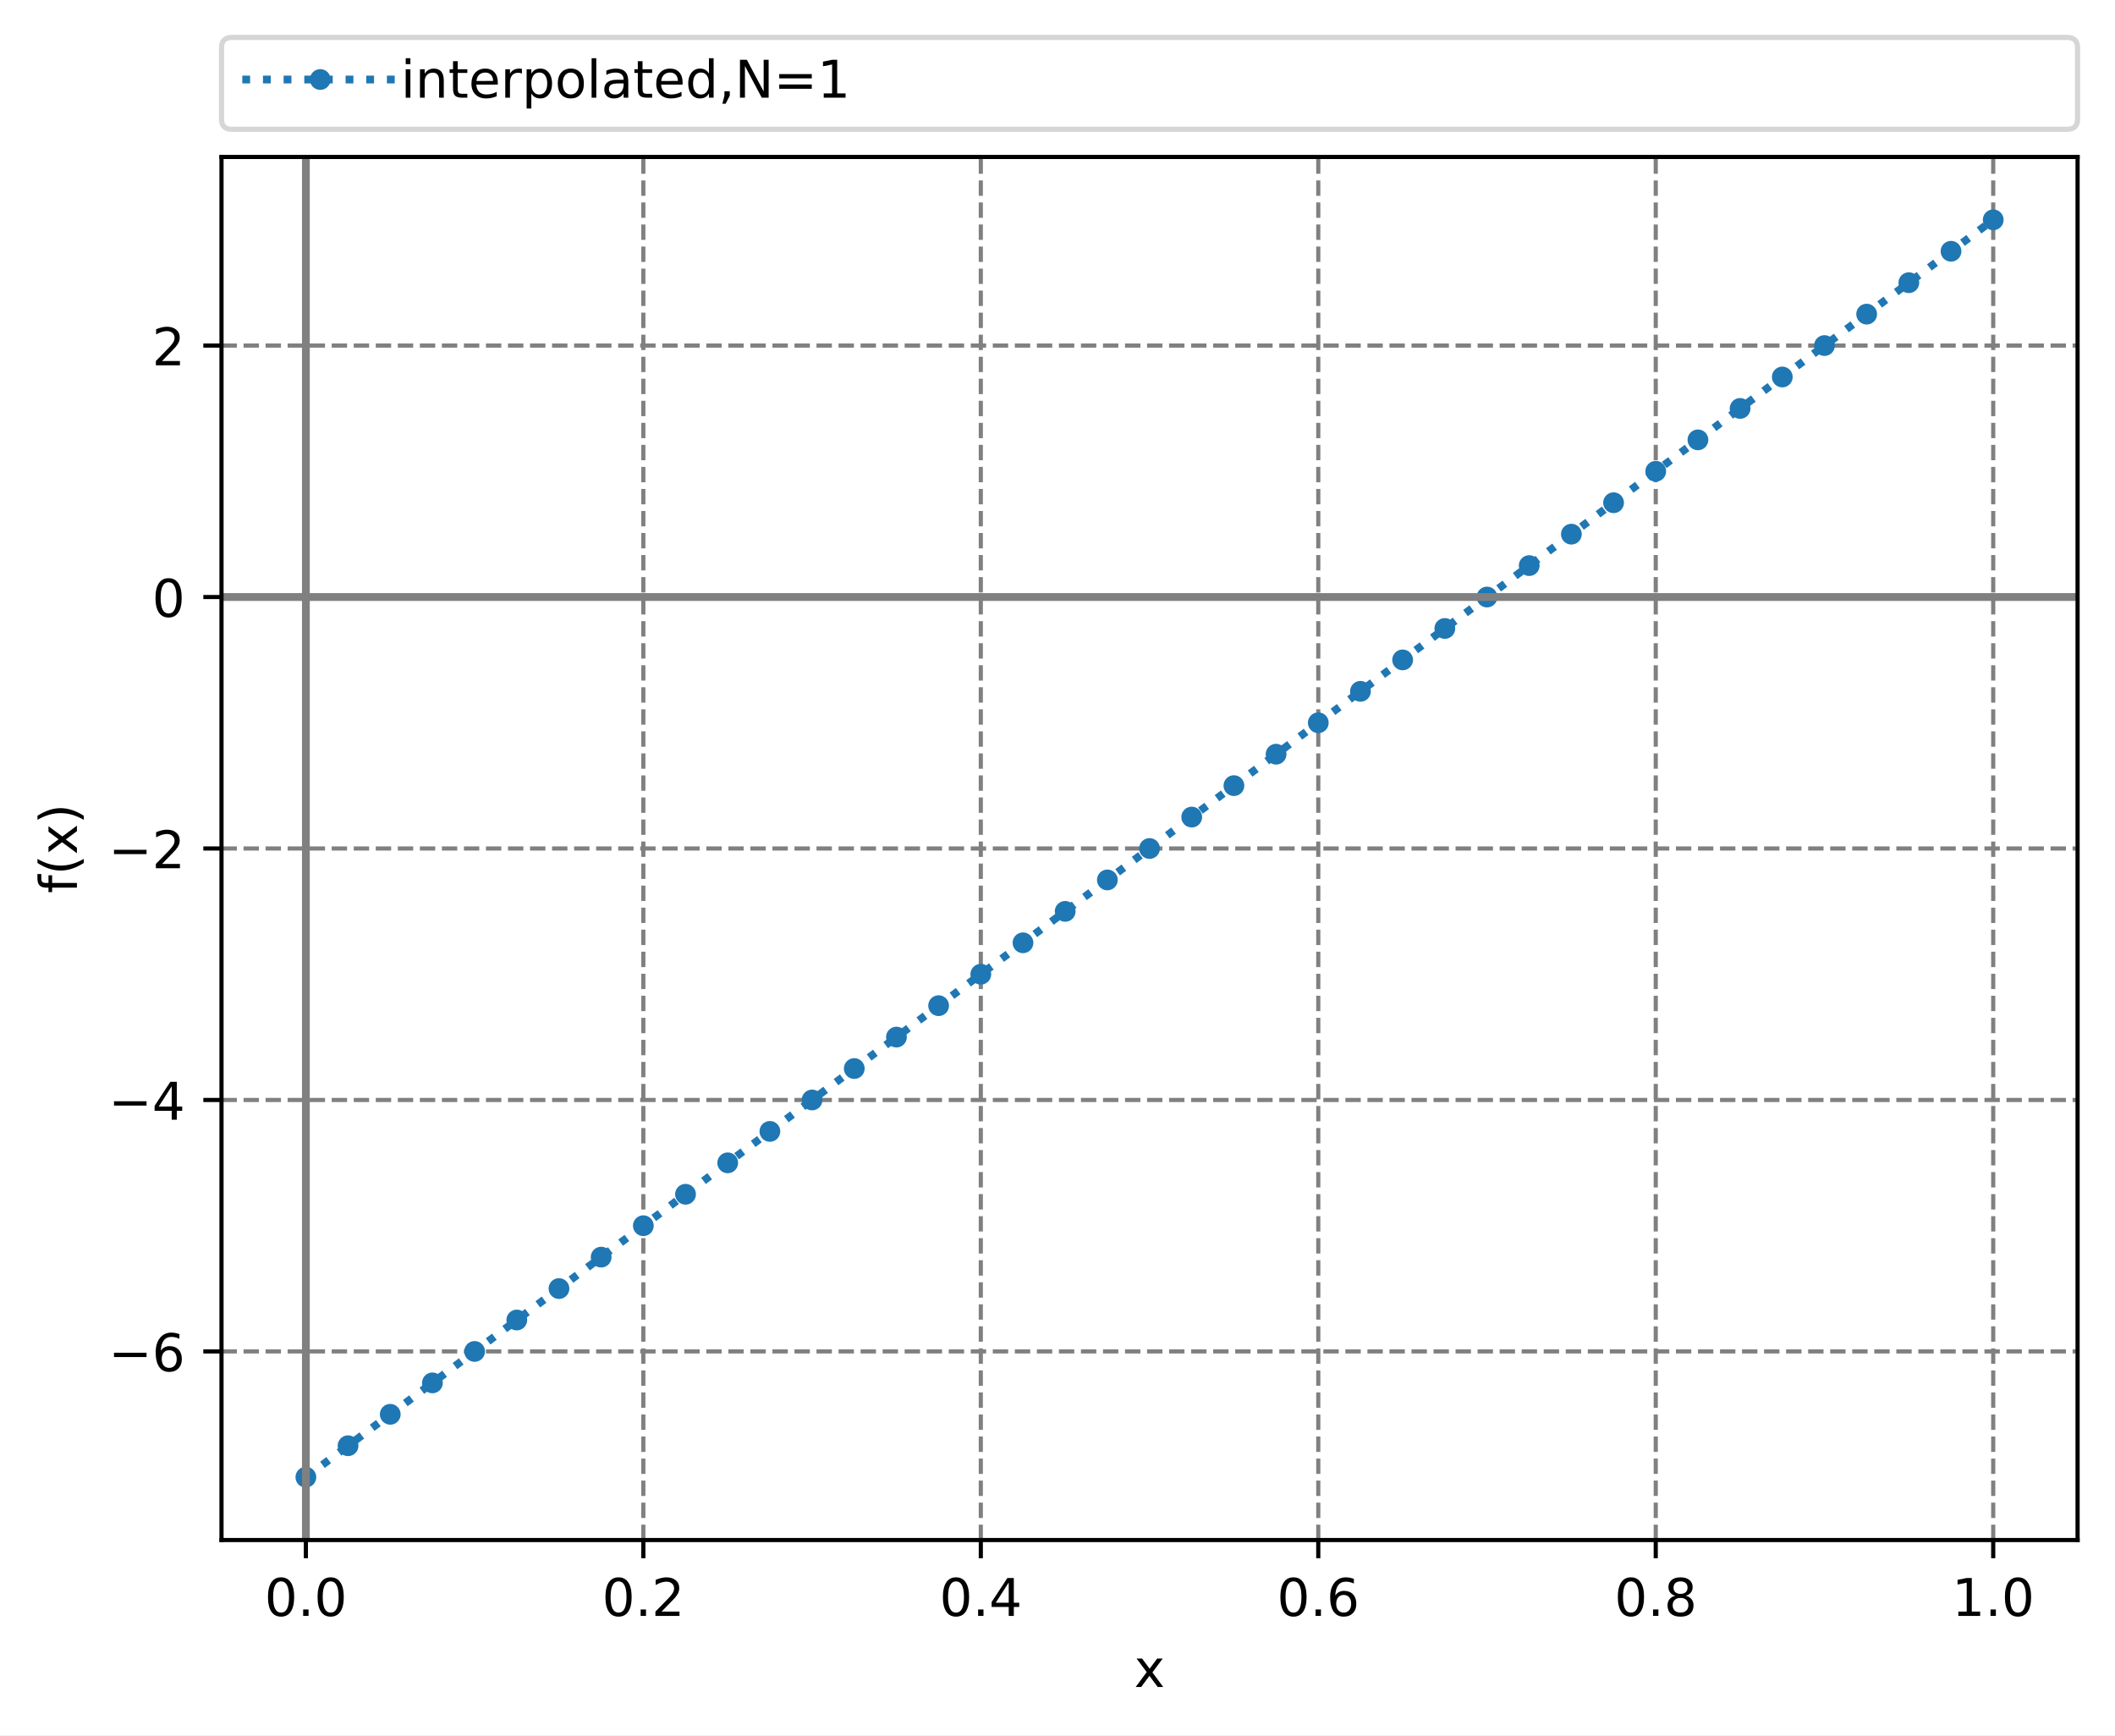
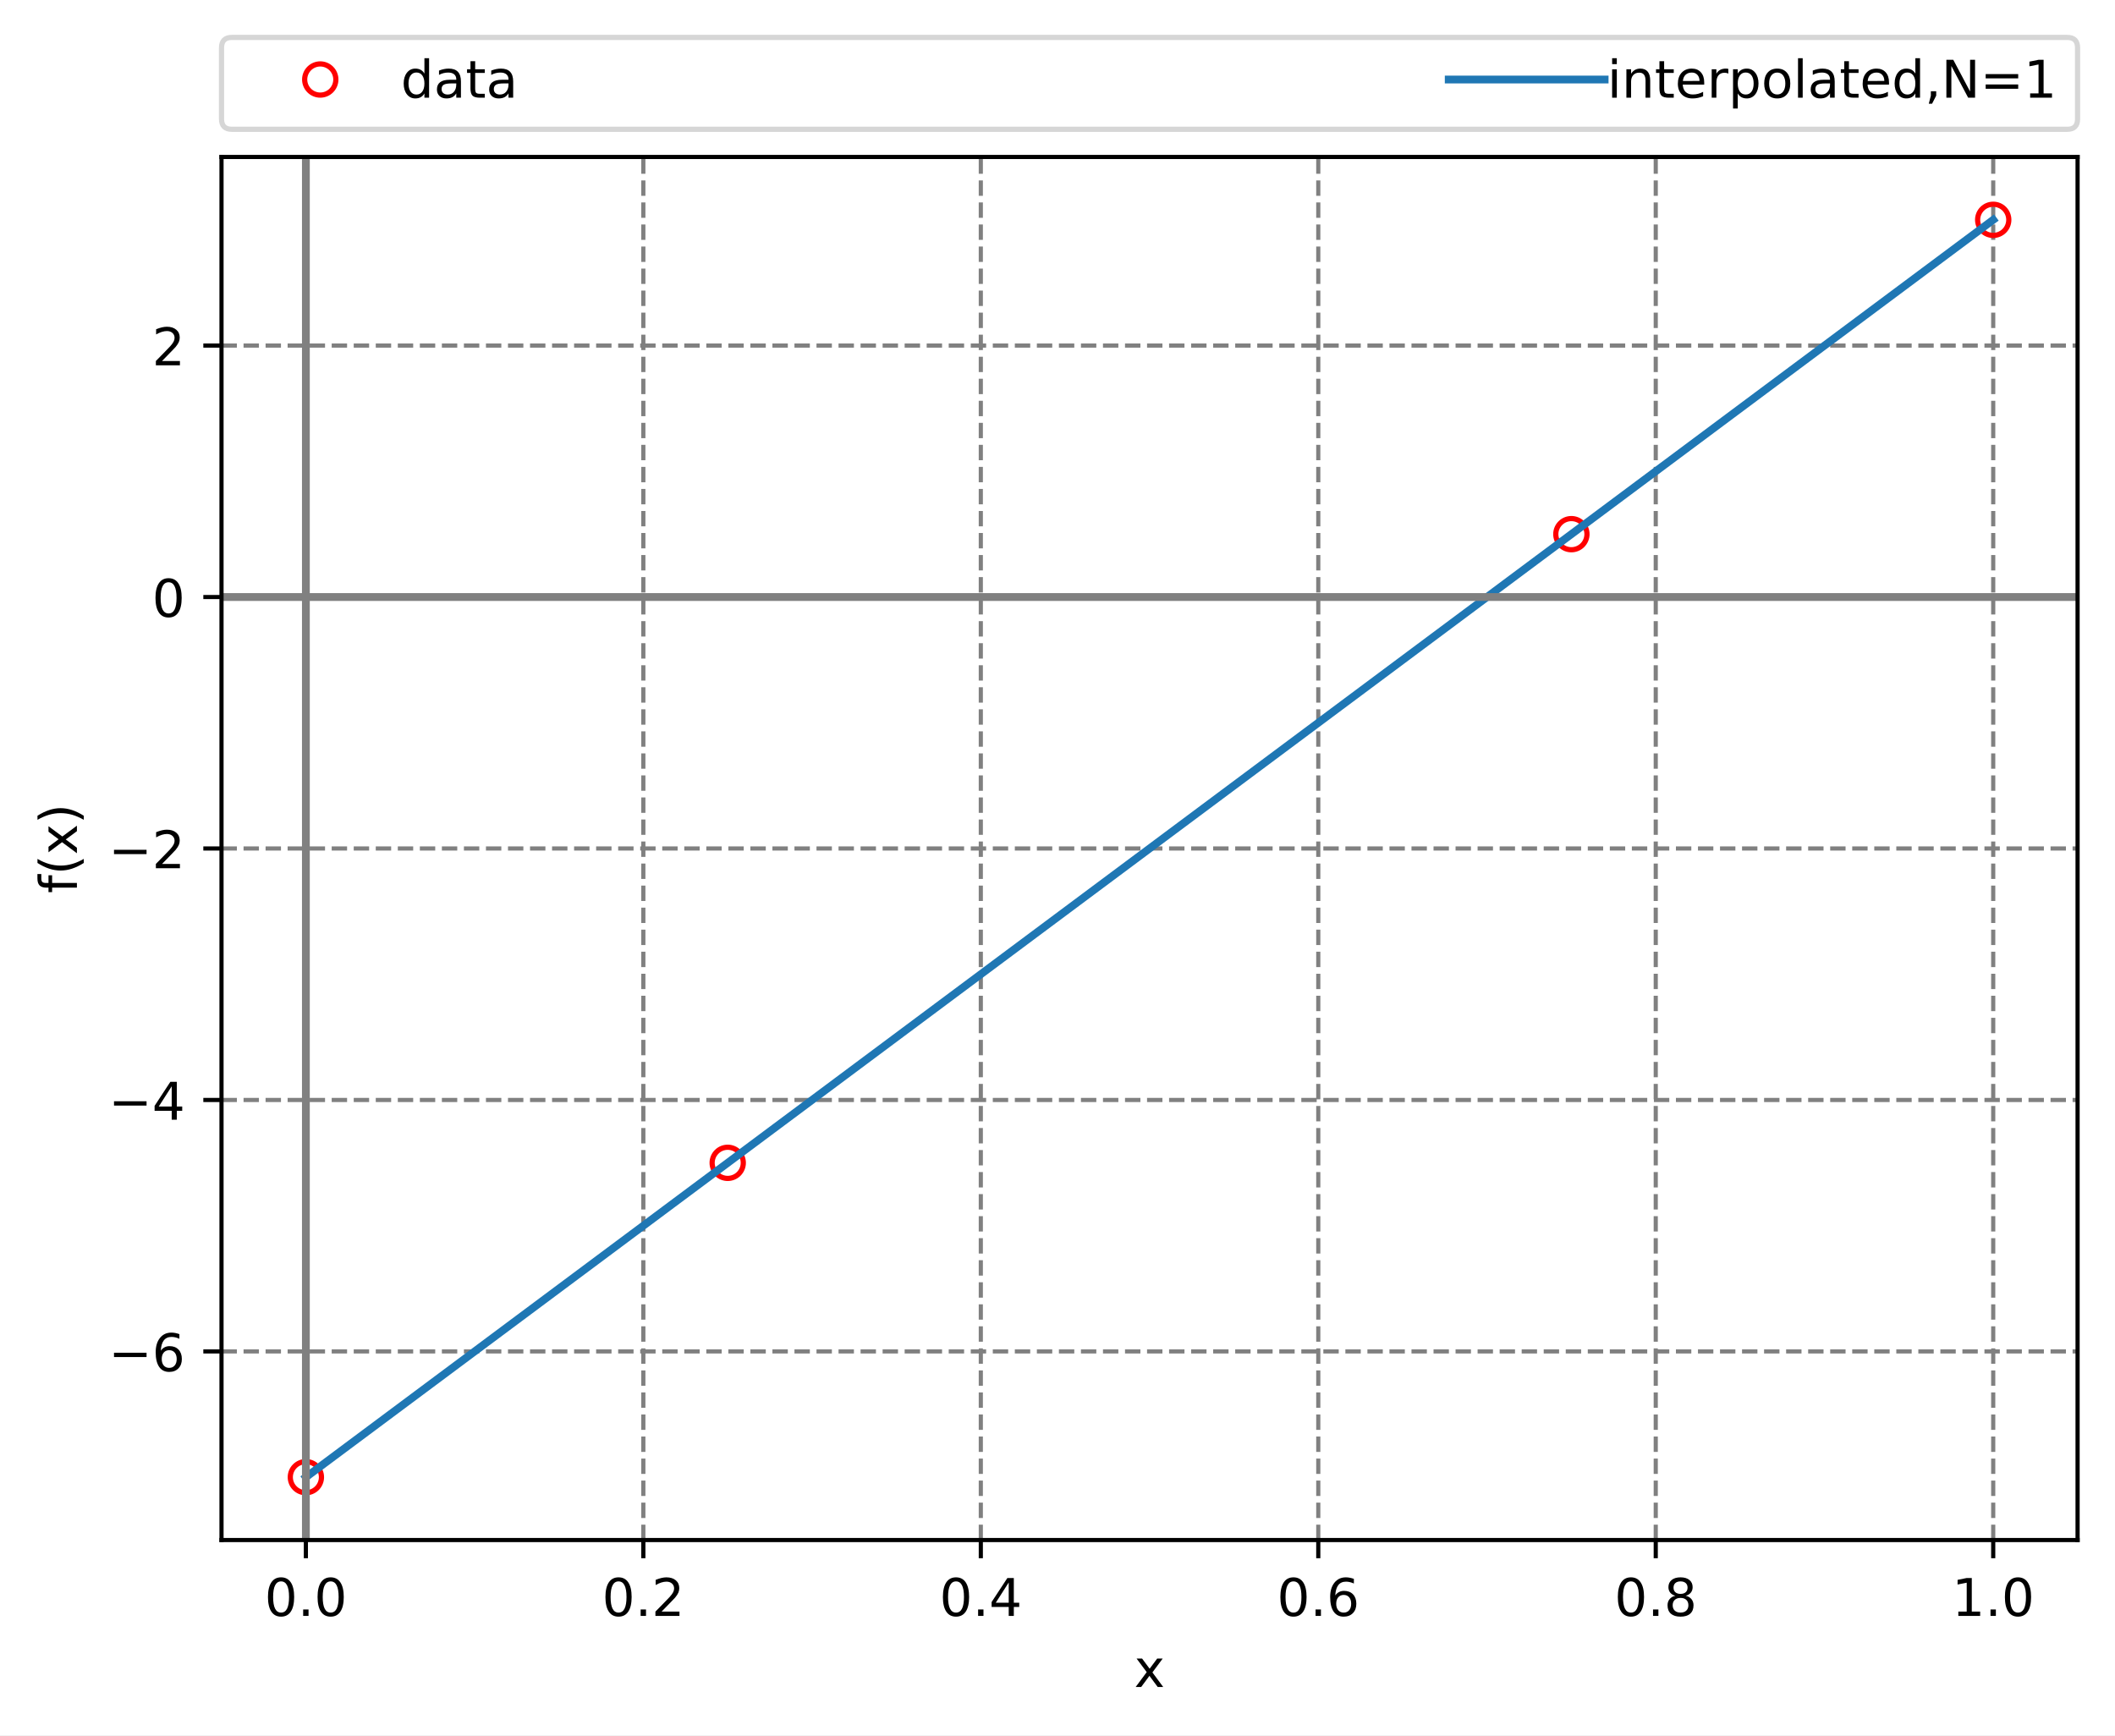
<svg xmlns="http://www.w3.org/2000/svg" xmlns:xlink="http://www.w3.org/1999/xlink" width="406.94pt" height="333.869pt" viewBox="0 0 406.94 333.869" version="1.1">
  <defs>
    <style type="text/css">*{stroke-linejoin: round; stroke-linecap: butt}</style>
  </defs>
  <g id="figure_1">
    <g id="patch_1">
      <path d="M 0 333.869  L 406.94 333.869  L 406.94 0  L 0 0  z " style="fill: #ffffff" />
    </g>
    <g id="axes_1">
      <g id="patch_2">
        <path d="M 42.62 296.312  L 399.74 296.312  L 399.74 30.2  L 42.62 30.2  z " style="fill: #ffffff" />
      </g>
      <g id="matplotlib.axis_1">
        <g id="xtick_1">
          <g id="line2d_1">
-             <path d="M 58.853 296.312  L 58.853 30.2  " clip-path="url(#p3a6719ba24)" style="fill: none; stroke-dasharray: 2.96,1.28; stroke-dashoffset: 0; stroke: #808080; stroke-width: 0.8" />
+             <path d="M 58.853 296.312  L 58.853 30.2  " clip-path="url(#pc10a815d94)" style="fill: none; stroke-dasharray: 2.96,1.28; stroke-dashoffset: 0; stroke: #808080; stroke-width: 0.8" />
          </g>
          <g id="line2d_2">
            <defs>
-               <path id="m2989e2e1f6" d="M 0 0  L 0 3.5  " style="stroke: #000000; stroke-width: 0.8" />
-             </defs>
-             <g>
-               <use xlink:href="#m2989e2e1f6" x="58.853" y="296.312" style="stroke: #000000; stroke-width: 0.8" />
+               <path id="ma0b4ce5937" d="M 0 0  L 0 3.5  " style="stroke: #000000; stroke-width: 0.8" />
+             </defs>
+             <g>
+               <use xlink:href="#ma0b4ce5937" x="58.853" y="296.312" style="stroke: #000000; stroke-width: 0.8" />
            </g>
          </g>
          <g id="text_1">
            <g transform="translate(50.90148 310.9108) scale(0.1 -0.1)">
              <defs>
                <path id="DejaVuSans-30" d="M 2034 4250  Q 1547 4250 1301 3770  Q 1056 3291 1056 2328  Q 1056 1369 1301 889  Q 1547 409 2034 409  Q 2525 409 2770 889  Q 3016 1369 3016 2328  Q 3016 3291 2770 3770  Q 2525 4250 2034 4250  z M 2034 4750  Q 2819 4750 3233 4129  Q 3647 3509 3647 2328  Q 3647 1150 3233 529  Q 2819 -91 2034 -91  Q 1250 -91 836 529  Q 422 1150 422 2328  Q 422 3509 836 4129  Q 1250 4750 2034 4750  z " transform="scale(0.015625)" />
                <path id="DejaVuSans-2e" d="M 684 794  L 1344 794  L 1344 0  L 684 0  L 684 794  z " transform="scale(0.015625)" />
              </defs>
              <use xlink:href="#DejaVuSans-30" />
              <use xlink:href="#DejaVuSans-2e" x="63.623" />
              <use xlink:href="#DejaVuSans-30" x="95.41" />
            </g>
          </g>
        </g>
        <g id="xtick_2">
          <g id="line2d_3">
-             <path d="M 123.784 296.312  L 123.784 30.2  " clip-path="url(#p3a6719ba24)" style="fill: none; stroke-dasharray: 2.96,1.28; stroke-dashoffset: 0; stroke: #808080; stroke-width: 0.8" />
+             <path d="M 123.784 296.312  L 123.784 30.2  " clip-path="url(#pc10a815d94)" style="fill: none; stroke-dasharray: 2.96,1.28; stroke-dashoffset: 0; stroke: #808080; stroke-width: 0.8" />
          </g>
          <g id="line2d_4">
            <g>
-               <use xlink:href="#m2989e2e1f6" x="123.784" y="296.312" style="stroke: #000000; stroke-width: 0.8" />
+               <use xlink:href="#ma0b4ce5937" x="123.784" y="296.312" style="stroke: #000000; stroke-width: 0.8" />
            </g>
          </g>
          <g id="text_2">
            <g transform="translate(115.8324 310.9108) scale(0.1 -0.1)">
              <defs>
                <path id="DejaVuSans-32" d="M 1228 531  L 3431 531  L 3431 0  L 469 0  L 469 531  Q 828 903 1448 1529  Q 2069 2156 2228 2338  Q 2531 2678 2651 2914  Q 2772 3150 2772 3378  Q 2772 3750 2511 3984  Q 2250 4219 1831 4219  Q 1534 4219 1204 4116  Q 875 4013 500 3803  L 500 4441  Q 881 4594 1212 4672  Q 1544 4750 1819 4750  Q 2544 4750 2975 4387  Q 3406 4025 3406 3419  Q 3406 3131 3298 2873  Q 3191 2616 2906 2266  Q 2828 2175 2409 1742  Q 1991 1309 1228 531  z " transform="scale(0.015625)" />
              </defs>
              <use xlink:href="#DejaVuSans-30" />
              <use xlink:href="#DejaVuSans-2e" x="63.623" />
              <use xlink:href="#DejaVuSans-32" x="95.41" />
            </g>
          </g>
        </g>
        <g id="xtick_3">
          <g id="line2d_5">
-             <path d="M 188.715 296.312  L 188.715 30.2  " clip-path="url(#p3a6719ba24)" style="fill: none; stroke-dasharray: 2.96,1.28; stroke-dashoffset: 0; stroke: #808080; stroke-width: 0.8" />
+             <path d="M 188.715 296.312  L 188.715 30.2  " clip-path="url(#pc10a815d94)" style="fill: none; stroke-dasharray: 2.96,1.28; stroke-dashoffset: 0; stroke: #808080; stroke-width: 0.8" />
          </g>
          <g id="line2d_6">
            <g>
-               <use xlink:href="#m2989e2e1f6" x="188.715" y="296.312" style="stroke: #000000; stroke-width: 0.8" />
+               <use xlink:href="#ma0b4ce5937" x="188.715" y="296.312" style="stroke: #000000; stroke-width: 0.8" />
            </g>
          </g>
          <g id="text_3">
            <g transform="translate(180.7633 310.9108) scale(0.1 -0.1)">
              <defs>
                <path id="DejaVuSans-34" d="M 2419 4116  L 825 1625  L 2419 1625  L 2419 4116  z M 2253 4666  L 3047 4666  L 3047 1625  L 3713 1625  L 3713 1100  L 3047 1100  L 3047 0  L 2419 0  L 2419 1100  L 313 1100  L 313 1709  L 2253 4666  z " transform="scale(0.015625)" />
              </defs>
              <use xlink:href="#DejaVuSans-30" />
              <use xlink:href="#DejaVuSans-2e" x="63.623" />
              <use xlink:href="#DejaVuSans-34" x="95.41" />
            </g>
          </g>
        </g>
        <g id="xtick_4">
          <g id="line2d_7">
-             <path d="M 253.646 296.312  L 253.646 30.2  " clip-path="url(#p3a6719ba24)" style="fill: none; stroke-dasharray: 2.96,1.28; stroke-dashoffset: 0; stroke: #808080; stroke-width: 0.8" />
+             <path d="M 253.646 296.312  L 253.646 30.2  " clip-path="url(#pc10a815d94)" style="fill: none; stroke-dasharray: 2.96,1.28; stroke-dashoffset: 0; stroke: #808080; stroke-width: 0.8" />
          </g>
          <g id="line2d_8">
            <g>
-               <use xlink:href="#m2989e2e1f6" x="253.646" y="296.312" style="stroke: #000000; stroke-width: 0.8" />
+               <use xlink:href="#ma0b4ce5937" x="253.646" y="296.312" style="stroke: #000000; stroke-width: 0.8" />
            </g>
          </g>
          <g id="text_4">
            <g transform="translate(245.6942 310.9108) scale(0.1 -0.1)">
              <defs>
                <path id="DejaVuSans-36" d="M 2113 2584  Q 1688 2584 1439 2293  Q 1191 2003 1191 1497  Q 1191 994 1439 701  Q 1688 409 2113 409  Q 2538 409 2786 701  Q 3034 994 3034 1497  Q 3034 2003 2786 2293  Q 2538 2584 2113 2584  z M 3366 4563  L 3366 3988  Q 3128 4100 2886 4159  Q 2644 4219 2406 4219  Q 1781 4219 1451 3797  Q 1122 3375 1075 2522  Q 1259 2794 1537 2939  Q 1816 3084 2150 3084  Q 2853 3084 3261 2657  Q 3669 2231 3669 1497  Q 3669 778 3244 343  Q 2819 -91 2113 -91  Q 1303 -91 875 529  Q 447 1150 447 2328  Q 447 3434 972 4092  Q 1497 4750 2381 4750  Q 2619 4750 2861 4703  Q 3103 4656 3366 4563  z " transform="scale(0.015625)" />
              </defs>
              <use xlink:href="#DejaVuSans-30" />
              <use xlink:href="#DejaVuSans-2e" x="63.623" />
              <use xlink:href="#DejaVuSans-36" x="95.41" />
            </g>
          </g>
        </g>
        <g id="xtick_5">
          <g id="line2d_9">
-             <path d="M 318.577 296.312  L 318.577 30.2  " clip-path="url(#p3a6719ba24)" style="fill: none; stroke-dasharray: 2.96,1.28; stroke-dashoffset: 0; stroke: #808080; stroke-width: 0.8" />
+             <path d="M 318.577 296.312  L 318.577 30.2  " clip-path="url(#pc10a815d94)" style="fill: none; stroke-dasharray: 2.96,1.28; stroke-dashoffset: 0; stroke: #808080; stroke-width: 0.8" />
          </g>
          <g id="line2d_10">
            <g>
-               <use xlink:href="#m2989e2e1f6" x="318.577" y="296.312" style="stroke: #000000; stroke-width: 0.8" />
+               <use xlink:href="#ma0b4ce5937" x="318.577" y="296.312" style="stroke: #000000; stroke-width: 0.8" />
            </g>
          </g>
          <g id="text_5">
            <g transform="translate(310.6251 310.9108) scale(0.1 -0.1)">
              <defs>
                <path id="DejaVuSans-38" d="M 2034 2216  Q 1584 2216 1326 1975  Q 1069 1734 1069 1313  Q 1069 891 1326 650  Q 1584 409 2034 409  Q 2484 409 2743 651  Q 3003 894 3003 1313  Q 3003 1734 2745 1975  Q 2488 2216 2034 2216  z M 1403 2484  Q 997 2584 770 2862  Q 544 3141 544 3541  Q 544 4100 942 4425  Q 1341 4750 2034 4750  Q 2731 4750 3128 4425  Q 3525 4100 3525 3541  Q 3525 3141 3298 2862  Q 3072 2584 2669 2484  Q 3125 2378 3379 2068  Q 3634 1759 3634 1313  Q 3634 634 3220 271  Q 2806 -91 2034 -91  Q 1263 -91 848 271  Q 434 634 434 1313  Q 434 1759 690 2068  Q 947 2378 1403 2484  z M 1172 3481  Q 1172 3119 1398 2916  Q 1625 2713 2034 2713  Q 2441 2713 2670 2916  Q 2900 3119 2900 3481  Q 2900 3844 2670 4047  Q 2441 4250 2034 4250  Q 1625 4250 1398 4047  Q 1172 3844 1172 3481  z " transform="scale(0.015625)" />
              </defs>
              <use xlink:href="#DejaVuSans-30" />
              <use xlink:href="#DejaVuSans-2e" x="63.623" />
              <use xlink:href="#DejaVuSans-38" x="95.41" />
            </g>
          </g>
        </g>
        <g id="xtick_6">
          <g id="line2d_11">
-             <path d="M 383.508 296.312  L 383.508 30.2  " clip-path="url(#p3a6719ba24)" style="fill: none; stroke-dasharray: 2.96,1.28; stroke-dashoffset: 0; stroke: #808080; stroke-width: 0.8" />
+             <path d="M 383.508 296.312  L 383.508 30.2  " clip-path="url(#pc10a815d94)" style="fill: none; stroke-dasharray: 2.96,1.28; stroke-dashoffset: 0; stroke: #808080; stroke-width: 0.8" />
          </g>
          <g id="line2d_12">
            <g>
-               <use xlink:href="#m2989e2e1f6" x="383.508" y="296.312" style="stroke: #000000; stroke-width: 0.8" />
+               <use xlink:href="#ma0b4ce5937" x="383.508" y="296.312" style="stroke: #000000; stroke-width: 0.8" />
            </g>
          </g>
          <g id="text_6">
            <g transform="translate(375.556 310.9108) scale(0.1 -0.1)">
              <defs>
                <path id="DejaVuSans-31" d="M 794 531  L 1825 531  L 1825 4091  L 703 3866  L 703 4441  L 1819 4666  L 2450 4666  L 2450 531  L 3481 531  L 3481 0  L 794 0  L 794 531  z " transform="scale(0.015625)" />
              </defs>
              <use xlink:href="#DejaVuSans-31" />
              <use xlink:href="#DejaVuSans-2e" x="63.623" />
              <use xlink:href="#DejaVuSans-30" x="95.41" />
            </g>
          </g>
        </g>
        <g id="text_7">
          <g transform="translate(218.2209 324.5889) scale(0.1 -0.1)">
            <defs>
              <path id="DejaVuSans-78" d="M 3513 3500  L 2247 1797  L 3578 0  L 2900 0  L 1881 1375  L 863 0  L 184 0  L 1544 1831  L 300 3500  L 978 3500  L 1906 2253  L 2834 3500  L 3513 3500  z " transform="scale(0.015625)" />
            </defs>
            <use xlink:href="#DejaVuSans-78" />
          </g>
        </g>
      </g>
      <g id="matplotlib.axis_2">
        <g id="ytick_1">
          <g id="line2d_13">
-             <path d="M 42.62 260.024  L 399.74 260.024  " clip-path="url(#p3a6719ba24)" style="fill: none; stroke-dasharray: 2.96,1.28; stroke-dashoffset: 0; stroke: #808080; stroke-width: 0.8" />
+             <path d="M 42.62 260.024  L 399.74 260.024  " clip-path="url(#pc10a815d94)" style="fill: none; stroke-dasharray: 2.96,1.28; stroke-dashoffset: 0; stroke: #808080; stroke-width: 0.8" />
          </g>
          <g id="line2d_14">
            <defs>
-               <path id="m22f1f1ffce" d="M 0 0  L -3.5 0  " style="stroke: #000000; stroke-width: 0.8" />
-             </defs>
-             <g>
-               <use xlink:href="#m22f1f1ffce" x="42.62" y="260.024" style="stroke: #000000; stroke-width: 0.8" />
+               <path id="mc9f3fd9dae" d="M 0 0  L -3.5 0  " style="stroke: #000000; stroke-width: 0.8" />
+             </defs>
+             <g>
+               <use xlink:href="#mc9f3fd9dae" x="42.62" y="260.024" style="stroke: #000000; stroke-width: 0.8" />
            </g>
          </g>
          <g id="text_8">
            <g transform="translate(20.87813 263.8236) scale(0.1 -0.1)">
              <defs>
                <path id="DejaVuSans-2212" d="M 678 2272  L 4684 2272  L 4684 1741  L 678 1741  L 678 2272  z " transform="scale(0.015625)" />
              </defs>
              <use xlink:href="#DejaVuSans-2212" />
              <use xlink:href="#DejaVuSans-36" x="83.789" />
            </g>
          </g>
        </g>
        <g id="ytick_2">
          <g id="line2d_15">
-             <path d="M 42.62 211.64  L 399.74 211.64  " clip-path="url(#p3a6719ba24)" style="fill: none; stroke-dasharray: 2.96,1.28; stroke-dashoffset: 0; stroke: #808080; stroke-width: 0.8" />
+             <path d="M 42.62 211.64  L 399.74 211.64  " clip-path="url(#pc10a815d94)" style="fill: none; stroke-dasharray: 2.96,1.28; stroke-dashoffset: 0; stroke: #808080; stroke-width: 0.8" />
          </g>
          <g id="line2d_16">
            <g>
-               <use xlink:href="#m22f1f1ffce" x="42.62" y="211.64" style="stroke: #000000; stroke-width: 0.8" />
+               <use xlink:href="#mc9f3fd9dae" x="42.62" y="211.64" style="stroke: #000000; stroke-width: 0.8" />
            </g>
          </g>
          <g id="text_9">
            <g transform="translate(20.87813 215.4396) scale(0.1 -0.1)">
              <use xlink:href="#DejaVuSans-2212" />
              <use xlink:href="#DejaVuSans-34" x="83.789" />
            </g>
          </g>
        </g>
        <g id="ytick_3">
          <g id="line2d_17">
-             <path d="M 42.62 163.256  L 399.74 163.256  " clip-path="url(#p3a6719ba24)" style="fill: none; stroke-dasharray: 2.96,1.28; stroke-dashoffset: 0; stroke: #808080; stroke-width: 0.8" />
+             <path d="M 42.62 163.256  L 399.74 163.256  " clip-path="url(#pc10a815d94)" style="fill: none; stroke-dasharray: 2.96,1.28; stroke-dashoffset: 0; stroke: #808080; stroke-width: 0.8" />
          </g>
          <g id="line2d_18">
            <g>
-               <use xlink:href="#m22f1f1ffce" x="42.62" y="163.256" style="stroke: #000000; stroke-width: 0.8" />
+               <use xlink:href="#mc9f3fd9dae" x="42.62" y="163.256" style="stroke: #000000; stroke-width: 0.8" />
            </g>
          </g>
          <g id="text_10">
            <g transform="translate(20.87813 167.0556) scale(0.1 -0.1)">
              <use xlink:href="#DejaVuSans-2212" />
              <use xlink:href="#DejaVuSans-32" x="83.789" />
            </g>
          </g>
        </g>
        <g id="ytick_4">
          <g id="line2d_19">
-             <path d="M 42.62 114.872  L 399.74 114.872  " clip-path="url(#p3a6719ba24)" style="fill: none; stroke-dasharray: 2.96,1.28; stroke-dashoffset: 0; stroke: #808080; stroke-width: 0.8" />
+             <path d="M 42.62 114.872  L 399.74 114.872  " clip-path="url(#pc10a815d94)" style="fill: none; stroke-dasharray: 2.96,1.28; stroke-dashoffset: 0; stroke: #808080; stroke-width: 0.8" />
          </g>
          <g id="line2d_20">
            <g>
-               <use xlink:href="#m22f1f1ffce" x="42.62" y="114.872" style="stroke: #000000; stroke-width: 0.8" />
+               <use xlink:href="#mc9f3fd9dae" x="42.62" y="114.872" style="stroke: #000000; stroke-width: 0.8" />
            </g>
          </g>
          <g id="text_11">
            <g transform="translate(29.25781 118.6716) scale(0.1 -0.1)">
              <use xlink:href="#DejaVuSans-30" />
            </g>
          </g>
        </g>
        <g id="ytick_5">
          <g id="line2d_21">
-             <path d="M 42.62 66.488  L 399.74 66.488  " clip-path="url(#p3a6719ba24)" style="fill: none; stroke-dasharray: 2.96,1.28; stroke-dashoffset: 0; stroke: #808080; stroke-width: 0.8" />
+             <path d="M 42.62 66.488  L 399.74 66.488  " clip-path="url(#pc10a815d94)" style="fill: none; stroke-dasharray: 2.96,1.28; stroke-dashoffset: 0; stroke: #808080; stroke-width: 0.8" />
          </g>
          <g id="line2d_22">
            <g>
-               <use xlink:href="#m22f1f1ffce" x="42.62" y="66.488" style="stroke: #000000; stroke-width: 0.8" />
+               <use xlink:href="#mc9f3fd9dae" x="42.62" y="66.488" style="stroke: #000000; stroke-width: 0.8" />
            </g>
          </g>
          <g id="text_12">
            <g transform="translate(29.25781 70.28758) scale(0.1 -0.1)">
              <use xlink:href="#DejaVuSans-32" />
            </g>
          </g>
        </g>
        <g id="text_13">
          <g transform="translate(14.79844 171.8775) rotate(-90) scale(0.1 -0.1)">
            <defs>
              <path id="DejaVuSans-66" d="M 2375 4863  L 2375 4384  L 1825 4384  Q 1516 4384 1395 4259  Q 1275 4134 1275 3809  L 1275 3500  L 2222 3500  L 2222 3053  L 1275 3053  L 1275 0  L 697 0  L 697 3053  L 147 3053  L 147 3500  L 697 3500  L 697 3744  Q 697 4328 969 4595  Q 1241 4863 1831 4863  L 2375 4863  z " transform="scale(0.015625)" />
              <path id="DejaVuSans-28" d="M 1984 4856  Q 1566 4138 1362 3434  Q 1159 2731 1159 2009  Q 1159 1288 1364 580  Q 1569 -128 1984 -844  L 1484 -844  Q 1016 -109 783 600  Q 550 1309 550 2009  Q 550 2706 781 3412  Q 1013 4119 1484 4856  L 1984 4856  z " transform="scale(0.015625)" />
              <path id="DejaVuSans-29" d="M 513 4856  L 1013 4856  Q 1481 4119 1714 3412  Q 1947 2706 1947 2009  Q 1947 1309 1714 600  Q 1481 -109 1013 -844  L 513 -844  Q 928 -128 1133 580  Q 1338 1288 1338 2009  Q 1338 2731 1133 3434  Q 928 4138 513 4856  z " transform="scale(0.015625)" />
            </defs>
            <use xlink:href="#DejaVuSans-66" />
            <use xlink:href="#DejaVuSans-28" x="35.205" />
            <use xlink:href="#DejaVuSans-78" x="74.219" />
            <use xlink:href="#DejaVuSans-29" x="133.398" />
          </g>
        </g>
      </g>
      <g id="line2d_23">
-         <path d="M 58.853 284.216  L 383.508 42.296  L 383.508 42.296  " clip-path="url(#p3a6719ba24)" style="fill: none; stroke-dasharray: 1.5,2.475; stroke-dashoffset: 0; stroke: #1f77b4; stroke-width: 1.5" />
        <defs>
-           <path id="mfe79cb9450" d="M 0 1.5  C 0.398 1.5 0.779 1.342 1.061 1.061  C 1.342 0.779 1.5 0.398 1.5 0  C 1.5 -0.398 1.342 -0.779 1.061 -1.061  C 0.779 -1.342 0.398 -1.5 0 -1.5  C -0.398 -1.5 -0.779 -1.342 -1.061 -1.061  C -1.342 -0.779 -1.5 -0.398 -1.5 0  C -1.5 0.398 -1.342 0.779 -1.061 1.061  C -0.779 1.342 -0.398 1.5 0 1.5  z " style="stroke: #1f77b4" />
+           <path id="m541e7edbea" d="M 0 3  C 0.796 3 1.559 2.684 2.121 2.121  C 2.684 1.559 3 0.796 3 0  C 3 -0.796 2.684 -1.559 2.121 -2.121  C 1.559 -2.684 0.796 -3 0 -3  C -0.796 -3 -1.559 -2.684 -2.121 -2.121  C -2.684 -1.559 -3 -0.796 -3 0  C -3 0.796 -2.684 1.559 -2.121 2.121  C -1.559 2.684 -0.796 3 0 3  z " style="stroke: #ff0000" />
        </defs>
-         <g clip-path="url(#p3a6719ba24)">
-           <use xlink:href="#mfe79cb9450" x="58.853" y="284.216" style="fill: #1f77b4; stroke: #1f77b4" />
-           <use xlink:href="#mfe79cb9450" x="66.969" y="278.168" style="fill: #1f77b4; stroke: #1f77b4" />
-           <use xlink:href="#mfe79cb9450" x="75.086" y="272.12" style="fill: #1f77b4; stroke: #1f77b4" />
-           <use xlink:href="#mfe79cb9450" x="83.202" y="266.072" style="fill: #1f77b4; stroke: #1f77b4" />
-           <use xlink:href="#mfe79cb9450" x="91.318" y="260.024" style="fill: #1f77b4; stroke: #1f77b4" />
-           <use xlink:href="#mfe79cb9450" x="99.435" y="253.976" style="fill: #1f77b4; stroke: #1f77b4" />
-           <use xlink:href="#mfe79cb9450" x="107.551" y="247.928" style="fill: #1f77b4; stroke: #1f77b4" />
-           <use xlink:href="#mfe79cb9450" x="115.668" y="241.88" style="fill: #1f77b4; stroke: #1f77b4" />
-           <use xlink:href="#mfe79cb9450" x="123.784" y="235.832" style="fill: #1f77b4; stroke: #1f77b4" />
-           <use xlink:href="#mfe79cb9450" x="131.9" y="229.784" style="fill: #1f77b4; stroke: #1f77b4" />
-           <use xlink:href="#mfe79cb9450" x="140.017" y="223.736" style="fill: #1f77b4; stroke: #1f77b4" />
-           <use xlink:href="#mfe79cb9450" x="148.133" y="217.688" style="fill: #1f77b4; stroke: #1f77b4" />
-           <use xlink:href="#mfe79cb9450" x="156.249" y="211.64" style="fill: #1f77b4; stroke: #1f77b4" />
-           <use xlink:href="#mfe79cb9450" x="164.366" y="205.592" style="fill: #1f77b4; stroke: #1f77b4" />
-           <use xlink:href="#mfe79cb9450" x="172.482" y="199.544" style="fill: #1f77b4; stroke: #1f77b4" />
-           <use xlink:href="#mfe79cb9450" x="180.598" y="193.496" style="fill: #1f77b4; stroke: #1f77b4" />
-           <use xlink:href="#mfe79cb9450" x="188.715" y="187.448" style="fill: #1f77b4; stroke: #1f77b4" />
-           <use xlink:href="#mfe79cb9450" x="196.831" y="181.4" style="fill: #1f77b4; stroke: #1f77b4" />
-           <use xlink:href="#mfe79cb9450" x="204.948" y="175.352" style="fill: #1f77b4; stroke: #1f77b4" />
-           <use xlink:href="#mfe79cb9450" x="213.064" y="169.304" style="fill: #1f77b4; stroke: #1f77b4" />
-           <use xlink:href="#mfe79cb9450" x="221.18" y="163.256" style="fill: #1f77b4; stroke: #1f77b4" />
-           <use xlink:href="#mfe79cb9450" x="229.297" y="157.208" style="fill: #1f77b4; stroke: #1f77b4" />
-           <use xlink:href="#mfe79cb9450" x="237.413" y="151.16" style="fill: #1f77b4; stroke: #1f77b4" />
-           <use xlink:href="#mfe79cb9450" x="245.529" y="145.112" style="fill: #1f77b4; stroke: #1f77b4" />
-           <use xlink:href="#mfe79cb9450" x="253.646" y="139.064" style="fill: #1f77b4; stroke: #1f77b4" />
-           <use xlink:href="#mfe79cb9450" x="261.762" y="133.016" style="fill: #1f77b4; stroke: #1f77b4" />
-           <use xlink:href="#mfe79cb9450" x="269.878" y="126.968" style="fill: #1f77b4; stroke: #1f77b4" />
-           <use xlink:href="#mfe79cb9450" x="277.995" y="120.92" style="fill: #1f77b4; stroke: #1f77b4" />
-           <use xlink:href="#mfe79cb9450" x="286.111" y="114.872" style="fill: #1f77b4; stroke: #1f77b4" />
-           <use xlink:href="#mfe79cb9450" x="294.228" y="108.824" style="fill: #1f77b4; stroke: #1f77b4" />
-           <use xlink:href="#mfe79cb9450" x="302.344" y="102.776" style="fill: #1f77b4; stroke: #1f77b4" />
-           <use xlink:href="#mfe79cb9450" x="310.46" y="96.728" style="fill: #1f77b4; stroke: #1f77b4" />
-           <use xlink:href="#mfe79cb9450" x="318.577" y="90.68" style="fill: #1f77b4; stroke: #1f77b4" />
-           <use xlink:href="#mfe79cb9450" x="326.693" y="84.632" style="fill: #1f77b4; stroke: #1f77b4" />
-           <use xlink:href="#mfe79cb9450" x="334.809" y="78.584" style="fill: #1f77b4; stroke: #1f77b4" />
-           <use xlink:href="#mfe79cb9450" x="342.926" y="72.536" style="fill: #1f77b4; stroke: #1f77b4" />
-           <use xlink:href="#mfe79cb9450" x="351.042" y="66.488" style="fill: #1f77b4; stroke: #1f77b4" />
-           <use xlink:href="#mfe79cb9450" x="359.158" y="60.44" style="fill: #1f77b4; stroke: #1f77b4" />
-           <use xlink:href="#mfe79cb9450" x="367.275" y="54.392" style="fill: #1f77b4; stroke: #1f77b4" />
-           <use xlink:href="#mfe79cb9450" x="375.391" y="48.344" style="fill: #1f77b4; stroke: #1f77b4" />
-           <use xlink:href="#mfe79cb9450" x="383.508" y="42.296" style="fill: #1f77b4; stroke: #1f77b4" />
+         <g clip-path="url(#pc10a815d94)">
+           <use xlink:href="#m541e7edbea" x="383.508" y="42.296" style="fill-opacity: 0; stroke: #ff0000" />
+           <use xlink:href="#m541e7edbea" x="302.344" y="102.776" style="fill-opacity: 0; stroke: #ff0000" />
+           <use xlink:href="#m541e7edbea" x="140.017" y="223.736" style="fill-opacity: 0; stroke: #ff0000" />
+           <use xlink:href="#m541e7edbea" x="58.853" y="284.216" style="fill-opacity: 0; stroke: #ff0000" />
        </g>
      </g>
      <g id="line2d_24">
-         <path d="M 42.62 114.872  L 399.74 114.872  " clip-path="url(#p3a6719ba24)" style="fill: none; stroke: #808080; stroke-width: 1.5; stroke-linecap: square" />
+         <path d="M 58.853 284.216  L 383.508 42.296  L 383.508 42.296  " clip-path="url(#pc10a815d94)" style="fill: none; stroke: #1f77b4; stroke-width: 1.5; stroke-linecap: square" />
      </g>
      <g id="line2d_25">
-         <path d="M 58.853 296.312  L 58.853 30.2  " clip-path="url(#p3a6719ba24)" style="fill: none; stroke: #808080; stroke-width: 1.5; stroke-linecap: square" />
+         <path d="M 42.62 114.872  L 399.74 114.872  " clip-path="url(#pc10a815d94)" style="fill: none; stroke: #808080; stroke-width: 1.5; stroke-linecap: square" />
+       </g>
+       <g id="line2d_26">
+         <path d="M 58.853 296.312  L 58.853 30.2  " clip-path="url(#pc10a815d94)" style="fill: none; stroke: #808080; stroke-width: 1.5; stroke-linecap: square" />
      </g>
      <g id="patch_3">
        <path d="M 42.62 296.312  L 42.62 30.2  " style="fill: none; stroke: #000000; stroke-width: 0.8; stroke-linejoin: miter; stroke-linecap: square" />
      </g>
      <g id="patch_4">
        <path d="M 399.74 296.312  L 399.74 30.2  " style="fill: none; stroke: #000000; stroke-width: 0.8; stroke-linejoin: miter; stroke-linecap: square" />
      </g>
      <g id="patch_5">
        <path d="M 42.62 296.312  L 399.74 296.312  " style="fill: none; stroke: #000000; stroke-width: 0.8; stroke-linejoin: miter; stroke-linecap: square" />
      </g>
      <g id="patch_6">
        <path d="M 42.62 30.2  L 399.74 30.2  " style="fill: none; stroke: #000000; stroke-width: 0.8; stroke-linejoin: miter; stroke-linecap: square" />
      </g>
      <g id="legend_1">
        <g id="patch_7">
          <path d="M 44.62 24.878  L 397.74 24.878  Q 399.74 24.878 399.74 22.878  L 399.74 9.2  Q 399.74 7.2 397.74 7.2  L 44.62 7.2  Q 42.62 7.2 42.62 9.2  L 42.62 22.878  Q 42.62 24.878 44.62 24.878  z " style="fill: #ffffff; opacity: 0.8; stroke: #cccccc; stroke-linejoin: miter" />
        </g>
-         <g id="line2d_26">
-           <path d="M 46.62 15.298  L 61.62 15.298  L 76.62 15.298  " style="fill: none; stroke-dasharray: 1.5,2.475; stroke-dashoffset: 0; stroke: #1f77b4; stroke-width: 1.5" />
+         <g id="line2d_27">
          <g>
-             <use xlink:href="#mfe79cb9450" x="61.62" y="15.298" style="fill: #1f77b4; stroke: #1f77b4" />
+             <use xlink:href="#m541e7edbea" x="61.62" y="15.298" style="fill-opacity: 0; stroke: #ff0000" />
          </g>
        </g>
        <g id="text_14">
          <g transform="translate(77.12031 18.79844) scale(0.1 -0.1)">
            <defs>
+               <path id="DejaVuSans-64" d="M 2906 2969  L 2906 4863  L 3481 4863  L 3481 0  L 2906 0  L 2906 525  Q 2725 213 2448 61  Q 2172 -91 1784 -91  Q 1150 -91 751 415  Q 353 922 353 1747  Q 353 2572 751 3078  Q 1150 3584 1784 3584  Q 2172 3584 2448 3432  Q 2725 3281 2906 2969  z M 947 1747  Q 947 1113 1208 752  Q 1469 391 1925 391  Q 2381 391 2643 752  Q 2906 1113 2906 1747  Q 2906 2381 2643 2742  Q 2381 3103 1925 3103  Q 1469 3103 1208 2742  Q 947 2381 947 1747  z " transform="scale(0.015625)" />
+               <path id="DejaVuSans-61" d="M 2194 1759  Q 1497 1759 1228 1600  Q 959 1441 959 1056  Q 959 750 1161 570  Q 1363 391 1709 391  Q 2188 391 2477 730  Q 2766 1069 2766 1631  L 2766 1759  L 2194 1759  z M 3341 1997  L 3341 0  L 2766 0  L 2766 531  Q 2569 213 2275 61  Q 1981 -91 1556 -91  Q 1019 -91 701 211  Q 384 513 384 1019  Q 384 1609 779 1909  Q 1175 2209 1959 2209  L 2766 2209  L 2766 2266  Q 2766 2663 2505 2880  Q 2244 3097 1772 3097  Q 1472 3097 1187 3025  Q 903 2953 641 2809  L 641 3341  Q 956 3463 1253 3523  Q 1550 3584 1831 3584  Q 2591 3584 2966 3190  Q 3341 2797 3341 1997  z " transform="scale(0.015625)" />
+               <path id="DejaVuSans-74" d="M 1172 4494  L 1172 3500  L 2356 3500  L 2356 3053  L 1172 3053  L 1172 1153  Q 1172 725 1289 603  Q 1406 481 1766 481  L 2356 481  L 2356 0  L 1766 0  Q 1100 0 847 248  Q 594 497 594 1153  L 594 3053  L 172 3053  L 172 3500  L 594 3500  L 594 4494  L 1172 4494  z " transform="scale(0.015625)" />
+             </defs>
+             <use xlink:href="#DejaVuSans-64" />
+             <use xlink:href="#DejaVuSans-61" x="63.477" />
+             <use xlink:href="#DejaVuSans-74" x="124.756" />
+             <use xlink:href="#DejaVuSans-61" x="163.965" />
+           </g>
+         </g>
+         <g id="line2d_28">
+           <path d="M 278.743 15.298  L 293.743 15.298  L 308.743 15.298  " style="fill: none; stroke: #1f77b4; stroke-width: 1.5; stroke-linecap: square" />
+         </g>
+         <g id="text_15">
+           <g transform="translate(309.2434 18.79844) scale(0.1 -0.1)">
+             <defs>
              <path id="DejaVuSans-69" d="M 603 3500  L 1178 3500  L 1178 0  L 603 0  L 603 3500  z M 603 4863  L 1178 4863  L 1178 4134  L 603 4134  L 603 4863  z " transform="scale(0.015625)" />
              <path id="DejaVuSans-6e" d="M 3513 2113  L 3513 0  L 2938 0  L 2938 2094  Q 2938 2591 2744 2837  Q 2550 3084 2163 3084  Q 1697 3084 1428 2787  Q 1159 2491 1159 1978  L 1159 0  L 581 0  L 581 3500  L 1159 3500  L 1159 2956  Q 1366 3272 1645 3428  Q 1925 3584 2291 3584  Q 2894 3584 3203 3211  Q 3513 2838 3513 2113  z " transform="scale(0.015625)" />
-               <path id="DejaVuSans-74" d="M 1172 4494  L 1172 3500  L 2356 3500  L 2356 3053  L 1172 3053  L 1172 1153  Q 1172 725 1289 603  Q 1406 481 1766 481  L 2356 481  L 2356 0  L 1766 0  Q 1100 0 847 248  Q 594 497 594 1153  L 594 3053  L 172 3053  L 172 3500  L 594 3500  L 594 4494  L 1172 4494  z " transform="scale(0.015625)" />
              <path id="DejaVuSans-65" d="M 3597 1894  L 3597 1613  L 953 1613  Q 991 1019 1311 708  Q 1631 397 2203 397  Q 2534 397 2845 478  Q 3156 559 3463 722  L 3463 178  Q 3153 47 2828 -22  Q 2503 -91 2169 -91  Q 1331 -91 842 396  Q 353 884 353 1716  Q 353 2575 817 3079  Q 1281 3584 2069 3584  Q 2775 3584 3186 3129  Q 3597 2675 3597 1894  z M 3022 2063  Q 3016 2534 2758 2815  Q 2500 3097 2075 3097  Q 1594 3097 1305 2825  Q 1016 2553 972 2059  L 3022 2063  z " transform="scale(0.015625)" />
              <path id="DejaVuSans-72" d="M 2631 2963  Q 2534 3019 2420 3045  Q 2306 3072 2169 3072  Q 1681 3072 1420 2755  Q 1159 2438 1159 1844  L 1159 0  L 581 0  L 581 3500  L 1159 3500  L 1159 2956  Q 1341 3275 1631 3429  Q 1922 3584 2338 3584  Q 2397 3584 2469 3576  Q 2541 3569 2628 3553  L 2631 2963  z " transform="scale(0.015625)" />
              <path id="DejaVuSans-70" d="M 1159 525  L 1159 -1331  L 581 -1331  L 581 3500  L 1159 3500  L 1159 2969  Q 1341 3281 1617 3432  Q 1894 3584 2278 3584  Q 2916 3584 3314 3078  Q 3713 2572 3713 1747  Q 3713 922 3314 415  Q 2916 -91 2278 -91  Q 1894 -91 1617 61  Q 1341 213 1159 525  z M 3116 1747  Q 3116 2381 2855 2742  Q 2594 3103 2138 3103  Q 1681 3103 1420 2742  Q 1159 2381 1159 1747  Q 1159 1113 1420 752  Q 1681 391 2138 391  Q 2594 391 2855 752  Q 3116 1113 3116 1747  z " transform="scale(0.015625)" />
              <path id="DejaVuSans-6f" d="M 1959 3097  Q 1497 3097 1228 2736  Q 959 2375 959 1747  Q 959 1119 1226 758  Q 1494 397 1959 397  Q 2419 397 2687 759  Q 2956 1122 2956 1747  Q 2956 2369 2687 2733  Q 2419 3097 1959 3097  z M 1959 3584  Q 2709 3584 3137 3096  Q 3566 2609 3566 1747  Q 3566 888 3137 398  Q 2709 -91 1959 -91  Q 1206 -91 779 398  Q 353 888 353 1747  Q 353 2609 779 3096  Q 1206 3584 1959 3584  z " transform="scale(0.015625)" />
              <path id="DejaVuSans-6c" d="M 603 4863  L 1178 4863  L 1178 0  L 603 0  L 603 4863  z " transform="scale(0.015625)" />
-               <path id="DejaVuSans-61" d="M 2194 1759  Q 1497 1759 1228 1600  Q 959 1441 959 1056  Q 959 750 1161 570  Q 1363 391 1709 391  Q 2188 391 2477 730  Q 2766 1069 2766 1631  L 2766 1759  L 2194 1759  z M 3341 1997  L 3341 0  L 2766 0  L 2766 531  Q 2569 213 2275 61  Q 1981 -91 1556 -91  Q 1019 -91 701 211  Q 384 513 384 1019  Q 384 1609 779 1909  Q 1175 2209 1959 2209  L 2766 2209  L 2766 2266  Q 2766 2663 2505 2880  Q 2244 3097 1772 3097  Q 1472 3097 1187 3025  Q 903 2953 641 2809  L 641 3341  Q 956 3463 1253 3523  Q 1550 3584 1831 3584  Q 2591 3584 2966 3190  Q 3341 2797 3341 1997  z " transform="scale(0.015625)" />
-               <path id="DejaVuSans-64" d="M 2906 2969  L 2906 4863  L 3481 4863  L 3481 0  L 2906 0  L 2906 525  Q 2725 213 2448 61  Q 2172 -91 1784 -91  Q 1150 -91 751 415  Q 353 922 353 1747  Q 353 2572 751 3078  Q 1150 3584 1784 3584  Q 2172 3584 2448 3432  Q 2725 3281 2906 2969  z M 947 1747  Q 947 1113 1208 752  Q 1469 391 1925 391  Q 2381 391 2643 752  Q 2906 1113 2906 1747  Q 2906 2381 2643 2742  Q 2381 3103 1925 3103  Q 1469 3103 1208 2742  Q 947 2381 947 1747  z " transform="scale(0.015625)" />
              <path id="DejaVuSans-2c" d="M 750 794  L 1409 794  L 1409 256  L 897 -744  L 494 -744  L 750 256  L 750 794  z " transform="scale(0.015625)" />
              <path id="DejaVuSans-4e" d="M 628 4666  L 1478 4666  L 3547 763  L 3547 4666  L 4159 4666  L 4159 0  L 3309 0  L 1241 3903  L 1241 0  L 628 0  L 628 4666  z " transform="scale(0.015625)" />
              <path id="DejaVuSans-3d" d="M 678 2906  L 4684 2906  L 4684 2381  L 678 2381  L 678 2906  z M 678 1631  L 4684 1631  L 4684 1100  L 678 1100  L 678 1631  z " transform="scale(0.015625)" />
            </defs>
            <use xlink:href="#DejaVuSans-69" />
            <use xlink:href="#DejaVuSans-6e" x="27.783" />
            <use xlink:href="#DejaVuSans-74" x="91.162" />
            <use xlink:href="#DejaVuSans-65" x="130.371" />
            <use xlink:href="#DejaVuSans-72" x="191.895" />
            <use xlink:href="#DejaVuSans-70" x="233.008" />
            <use xlink:href="#DejaVuSans-6f" x="296.484" />
            <use xlink:href="#DejaVuSans-6c" x="357.666" />
            <use xlink:href="#DejaVuSans-61" x="385.449" />
            <use xlink:href="#DejaVuSans-74" x="446.729" />
            <use xlink:href="#DejaVuSans-65" x="485.938" />
            <use xlink:href="#DejaVuSans-64" x="547.461" />
            <use xlink:href="#DejaVuSans-2c" x="610.938" />
            <use xlink:href="#DejaVuSans-4e" x="642.725" />
            <use xlink:href="#DejaVuSans-3d" x="717.529" />
            <use xlink:href="#DejaVuSans-31" x="801.318" />
          </g>
        </g>
      </g>
    </g>
  </g>
  <defs>
-     <clipPath id="p3a6719ba24">
+     <clipPath id="pc10a815d94">
      <rect x="42.62" y="30.2" width="357.12" height="266.112" />
    </clipPath>
  </defs>
</svg>
